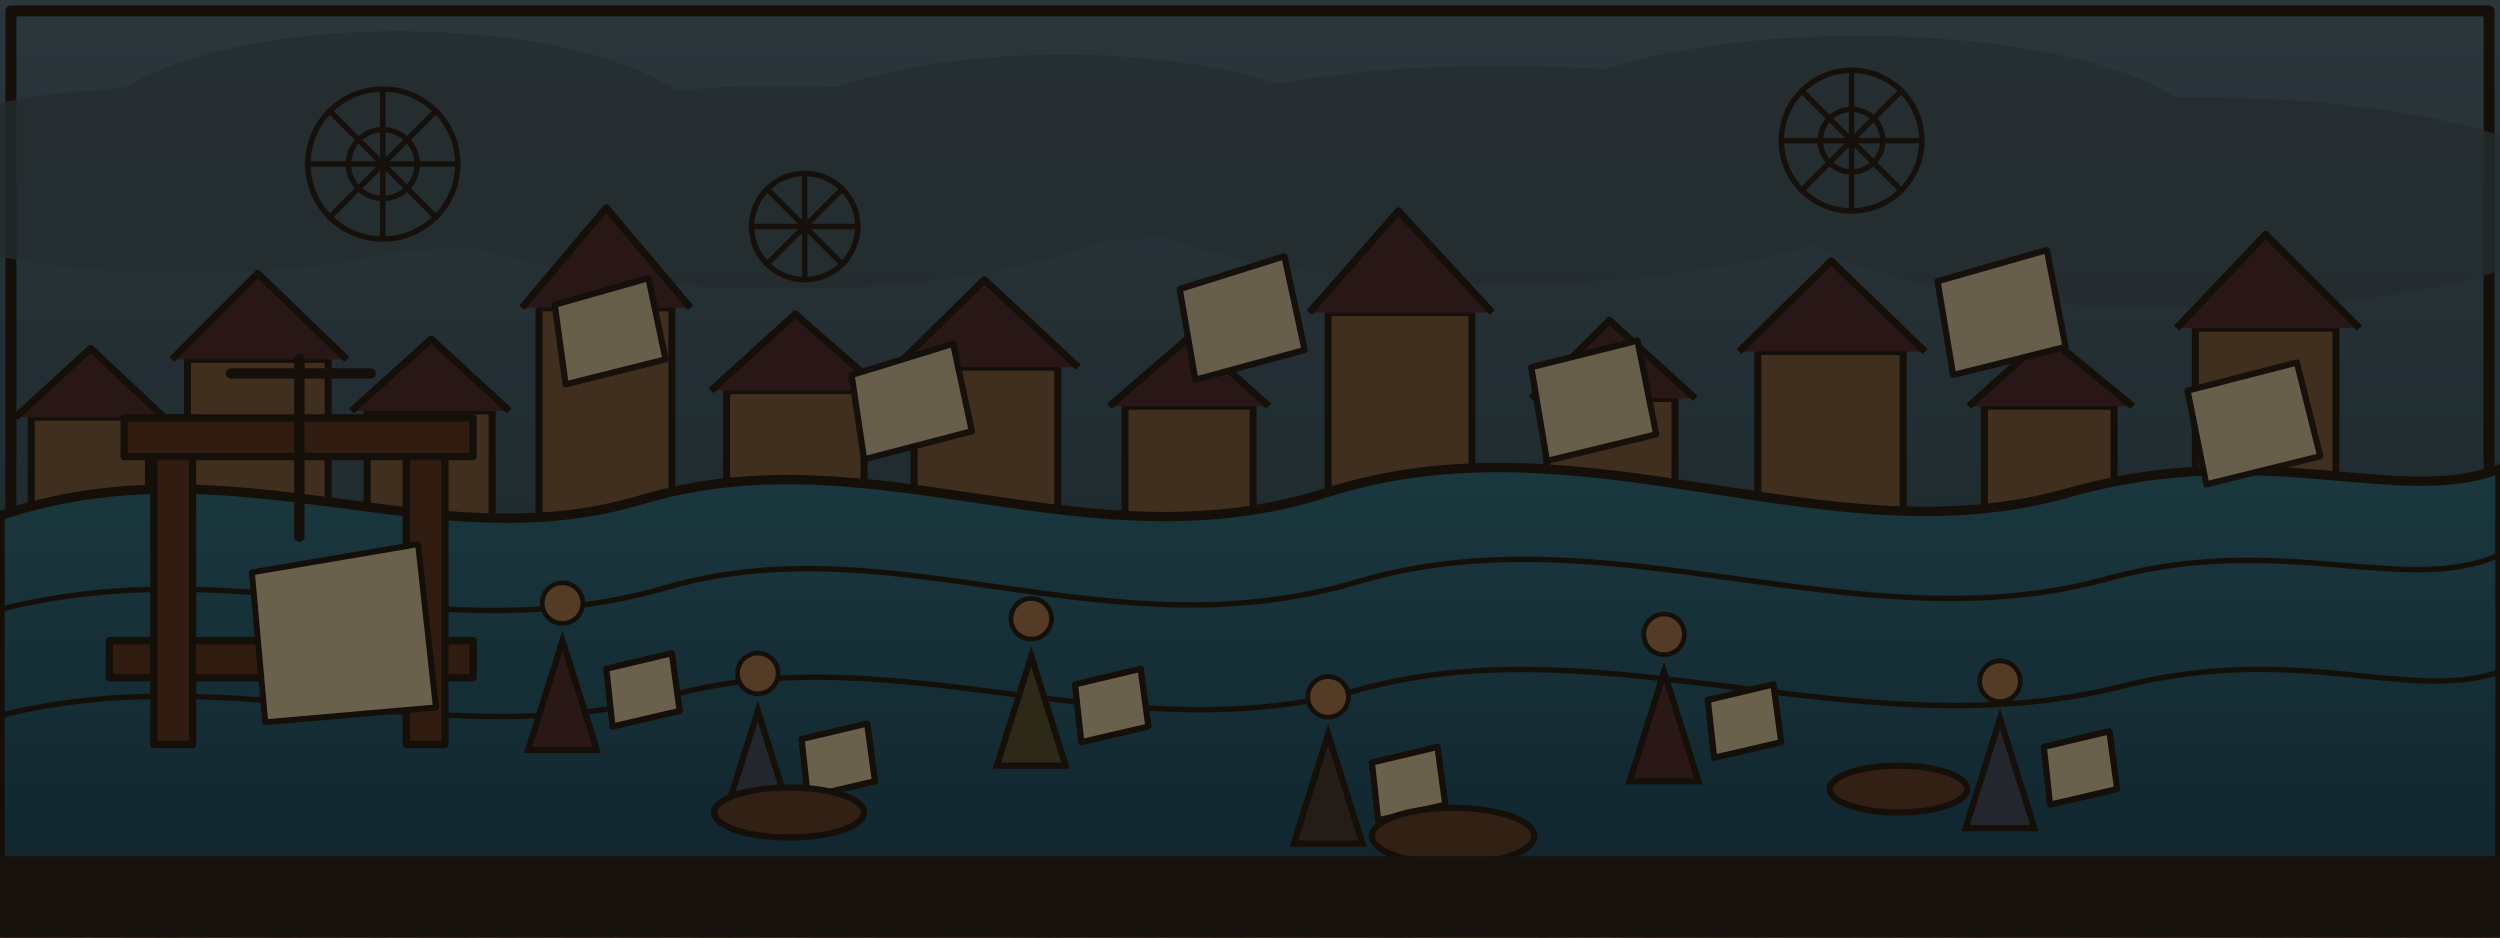
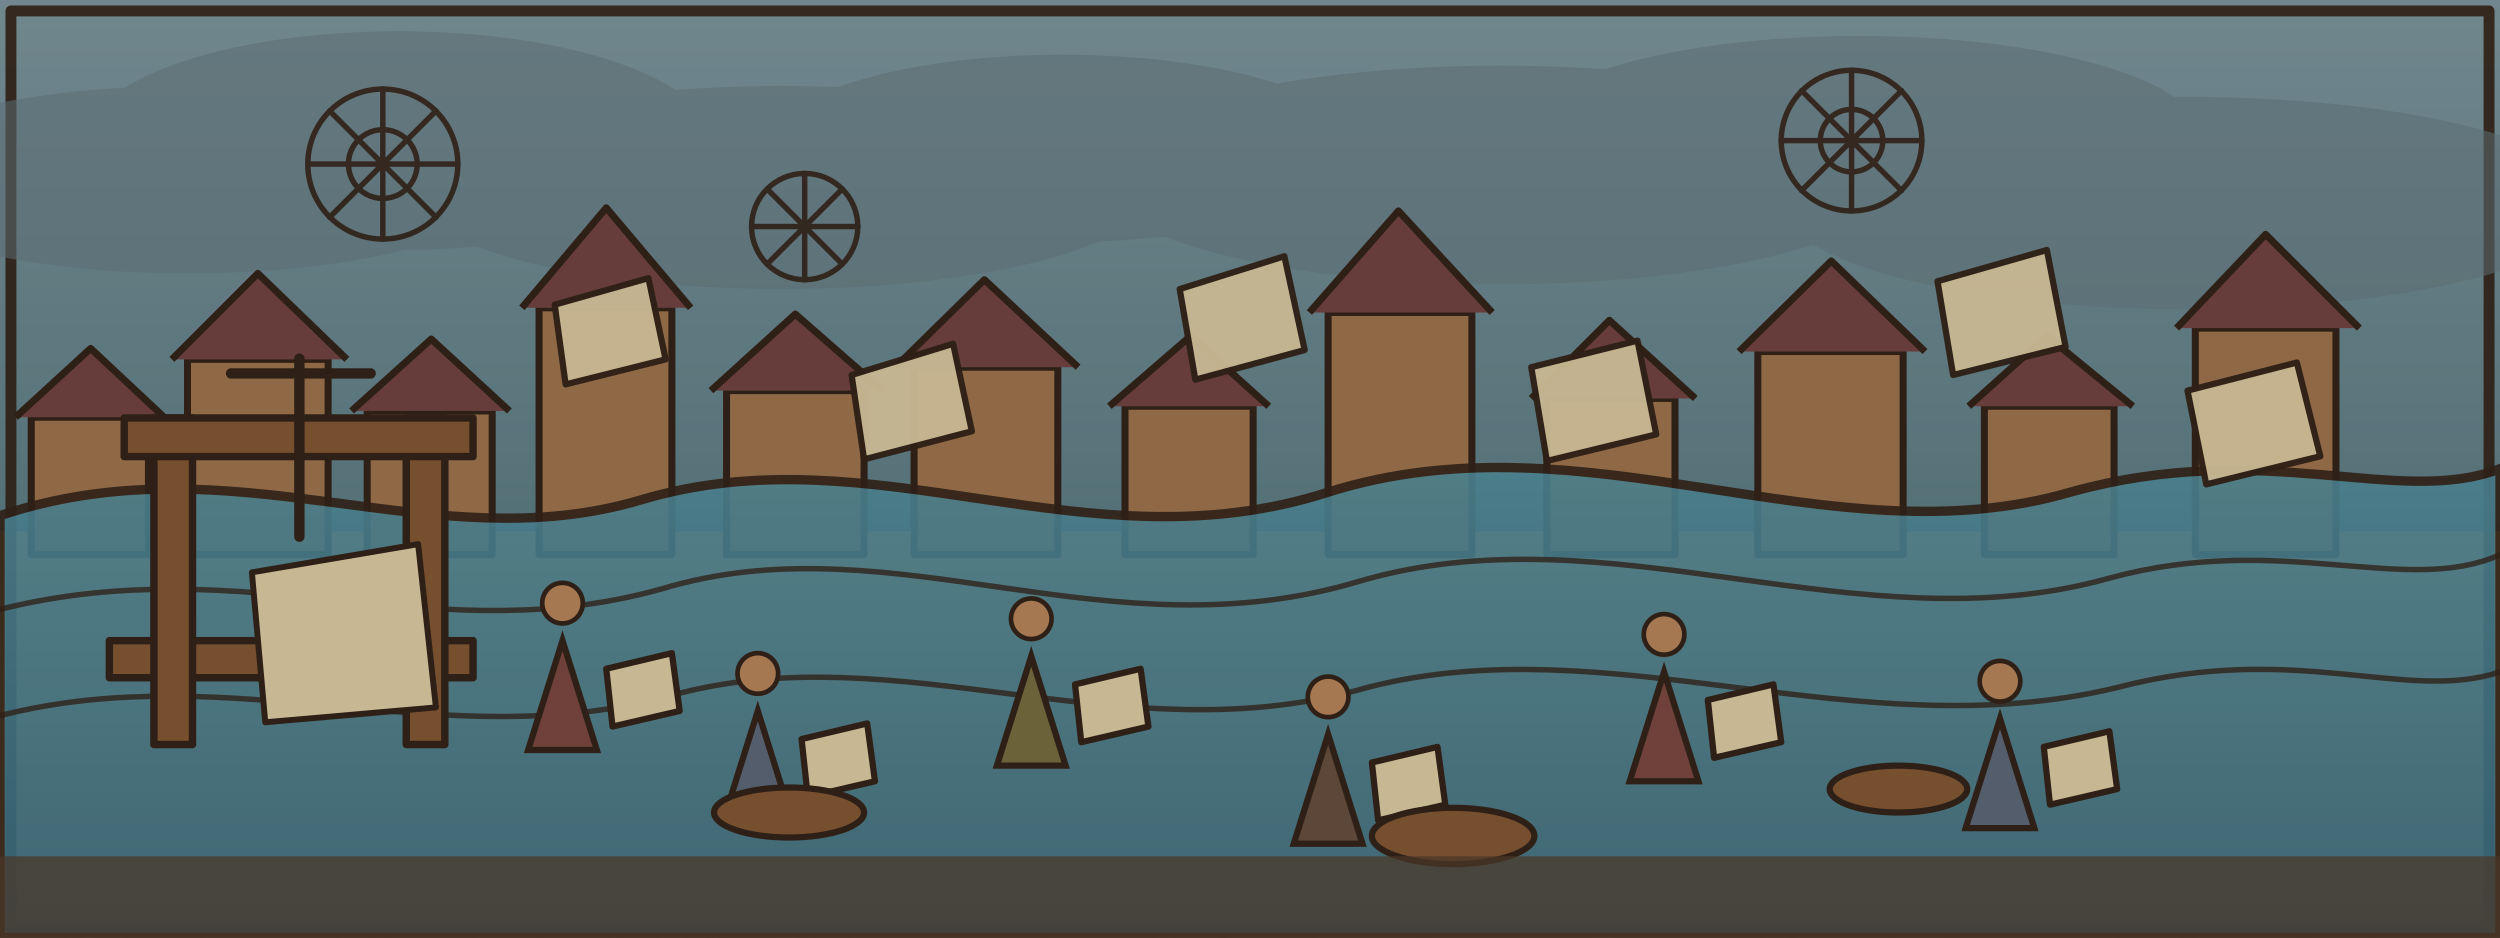
<svg xmlns="http://www.w3.org/2000/svg" viewBox="0 0 1600 600" width="1600" height="600">
  <defs>
    <linearGradient id="sky" x1="0" y1="0" x2="0" y2="1">
-       <stop offset="0" stop-color="#617985" />
-       <stop offset="1" stop-color="#435f68" />
+       <stop offset="0" stop-color="#8aa4ad" />
+       <stop offset="1" stop-color="#668991" />
    </linearGradient>
    <linearGradient id="flood" x1="0" y1="0" x2="0" y2="1">
-       <stop offset="0" stop-color="#3a7b8b" />
-       <stop offset="1" stop-color="#234d61" />
+       <stop offset="0" stop-color="#5a9aab" />
+       <stop offset="1" stop-color="#3f7890" />
    </linearGradient>
    <filter id="grain">
      <feTurbulence type="fractalNoise" baseFrequency="0.025" numOctaves="3" seed="157" />
      <feColorMatrix type="saturate" values="0" />
      <feComponentTransfer>
-         <feFuncA type="table" tableValues="0 0.16" />
+         <feFuncA type="table" tableValues="0 0.05" />
      </feComponentTransfer>
      <feBlend mode="multiply" in2="SourceGraphic" />
    </filter>
    <style>
-       .ink{stroke:#2e2117;stroke-width:7;stroke-linecap:round;stroke-linejoin:round;fill:none}
-       .thin{stroke:#2e2117;stroke-width:3.5;stroke-linecap:round;stroke-linejoin:round;fill:none}
-       .paper{fill:#ead7a9;stroke:#2e2117;stroke-width:4;stroke-linejoin:round}
-       .town{fill:#8d6944;stroke:#2e2117;stroke-width:4.5;stroke-linejoin:round}
-       .roof{fill:#583231;stroke:#2e2117;stroke-width:4.5;stroke-linejoin:round}
-       .wood{fill:#6a3f25;stroke:#2e2117;stroke-width:5;stroke-linejoin:round}
+       .ink{stroke:#38271b;stroke-width:7;stroke-linecap:round;stroke-linejoin:round;fill:none}
+       .thin{stroke:#38271b;stroke-width:3.5;stroke-linecap:round;stroke-linejoin:round;fill:none}
+       .paper{fill:#f3dfb2;stroke:#38271b;stroke-width:4;stroke-linejoin:round}
+       .town{fill:#ae8056;stroke:#38271b;stroke-width:4.5;stroke-linejoin:round}
+       .roof{fill:#7c4b48;stroke:#38271b;stroke-width:4.5;stroke-linejoin:round}
+       .wood{fill:#906039;stroke:#38271b;stroke-width:5;stroke-linejoin:round}
    </style>
  </defs>
-   <rect width="1600" height="600" fill="#bc9666" />
+   <rect width="1600" height="600" fill="#d6ad73" />
  <rect width="1600" height="340" fill="url(#sky)" />
-   <rect x="7" y="7" width="1586" height="586" class="ink" />
-   <g fill="#4e6067" opacity="0.78">
+   <rect x="7" y="7" width="1586" height="586" class="ink" opacity="0.92" />
+   <g fill="#6f858d" opacity="0.55">
    <ellipse cx="120" cy="115" rx="210" ry="60" />
    <ellipse cx="255" cy="90" rx="200" ry="70" />
    <ellipse cx="500" cy="120" rx="240" ry="65" />
    <ellipse cx="680" cy="95" rx="190" ry="60" />
    <ellipse cx="960" cy="112" rx="260" ry="70" />
    <ellipse cx="1190" cy="88" rx="220" ry="65" />
    <ellipse cx="1400" cy="130" rx="260" ry="68" />
  </g>
-   <g class="thin" opacity="0.95">
+   <g class="thin" opacity="0.9">
    <g transform="translate(245 105)">
      <circle r="48" />
      <circle r="22" />
      <path d="M0,-48 V48M-48,0 H48M-34,-34 L34,34M34,-34 L-34,34" />
    </g>
    <g transform="translate(515 145)">
      <circle r="34" />
      <path d="M0,-34 V34M-34,0 H34M-24,-24 L24,24M24,-24 L-24,24" />
    </g>
    <g transform="translate(1185 90)">
      <circle r="45" />
      <circle r="20" />
      <path d="M0,-45 V45M-45,0 H45M-32,-32 L32,32M32,-32 L-32,32" />
    </g>
  </g>
  <g transform="translate(0 355)">
    <g>
      <rect x="20" y="-88" width="75" height="88" class="town" />
      <path d="M10 -88 L58 -132 L105 -88" class="roof" />
      <rect x="120" y="-125" width="90" height="125" class="town" />
      <path d="M110 -125 L165 -180 L222 -125" class="roof" />
      <rect x="235" y="-92" width="80" height="92" class="town" />
      <path d="M225 -92 L276 -138 L326 -92" class="roof" />
      <rect x="345" y="-158" width="85" height="158" class="town" />
      <path d="M334 -158 L388 -222 L442 -158" class="roof" />
      <rect x="465" y="-105" width="88" height="105" class="town" />
      <path d="M455 -105 L509 -154 L565 -105" class="roof" />
      <rect x="585" y="-120" width="92" height="120" class="town" />
      <path d="M573 -120 L630 -176 L690 -120" class="roof" />
      <rect x="720" y="-95" width="82" height="95" class="town" />
      <path d="M710 -95 L762 -140 L812 -95" class="roof" />
      <rect x="850" y="-155" width="92" height="155" class="town" />
      <path d="M838 -155 L895 -220 L955 -155" class="roof" />
      <rect x="990" y="-100" width="82" height="100" class="town" />
      <path d="M980 -100 L1030 -150 L1085 -100" class="roof" />
      <rect x="1125" y="-130" width="93" height="130" class="town" />
      <path d="M1113 -130 L1172 -188 L1232 -130" class="roof" />
      <rect x="1270" y="-95" width="83" height="95" class="town" />
      <path d="M1260 -95 L1310 -140 L1365 -95" class="roof" />
      <rect x="1405" y="-145" width="90" height="145" class="town" />
      <path d="M1393 -145 L1450 -205 L1510 -145" class="roof" />
    </g>
  </g>
-   <path d="M0 330 C150 280 275 360 410 320 C560 275 695 365 850 315 C1015 263 1170 360 1325 315 C1450 280 1535 325 1600 300 V600 H0 Z" fill="url(#flood)" stroke="#2e2117" stroke-width="6" />
-   <path d="M0 390 C160 350 280 420 430 375 C575 335 710 420 870 372 C1030 325 1190 415 1350 370 C1460 340 1540 382 1600 355" class="thin" />
-   <path d="M0 458 C150 420 285 485 430 445 C575 405 720 485 875 440 C1030 400 1190 480 1355 440 C1470 410 1540 450 1600 430" class="thin" />
+   <path d="M0 330 C150 280 275 360 410 320 C560 275 695 365 850 315 C1015 263 1170 360 1325 315 C1450 280 1535 325 1600 300 V600 H0 Z" fill="url(#flood)" stroke="#38271b" stroke-width="6" opacity="0.9" />
+   <path d="M0 390 C160 350 280 420 430 375 C575 335 710 420 870 372 C1030 325 1190 415 1350 370 C1460 340 1540 382 1600 355" class="thin" opacity="0.78" />
+   <path d="M0 458 C150 420 285 485 430 445 C575 405 720 485 875 440 C1030 400 1190 480 1355 440 C1470 410 1540 450 1600 430" class="thin" opacity="0.78" />
  <g transform="translate(70 410) scale(0.95)">
    <rect x="0" y="0" width="245" height="25" class="wood" />
    <rect x="30" y="-150" width="26" height="220" class="wood" />
    <rect x="200" y="-150" width="26" height="220" class="wood" />
    <rect x="10" y="-150" width="235" height="26" class="wood" />
    <path d="M128 -190 V-70M82 -180 H176" class="ink" />
    <polygon points="96,-46 208,-65 220,45 105,55" class="paper" />
  </g>
  <g>
    <g transform="translate(360 410)">
-       <path d="M0 0 L22 70 L-22 70 Z" fill="#5c3531" stroke="#2e2117" stroke-width="4" />
-       <circle cy="-24" r="13" fill="#b98255" stroke="#2e2117" stroke-width="3" />
+       <path d="M0 0 L22 70 L-22 70 Z" fill="#874f47" stroke="#38271b" stroke-width="4" />
+       <circle cy="-24" r="13" fill="#c99363" stroke="#38271b" stroke-width="3" />
      <polygon points="28,18 70,8 75,45 32,55" class="paper" />
    </g>
    <g transform="translate(485 455)">
-       <path d="M0 0 L22 70 L-22 70 Z" fill="#4d5664" stroke="#2e2117" stroke-width="4" />
-       <circle cy="-24" r="13" fill="#b98255" stroke="#2e2117" stroke-width="3" />
+       <path d="M0 0 L22 70 L-22 70 Z" fill="#657282" stroke="#38271b" stroke-width="4" />
+       <circle cy="-24" r="13" fill="#c99363" stroke="#38271b" stroke-width="3" />
      <polygon points="28,18 70,8 75,45 32,55" class="paper" />
    </g>
    <g transform="translate(660 420)">
-       <path d="M0 0 L22 70 L-22 70 Z" fill="#625a38" stroke="#2e2117" stroke-width="4" />
-       <circle cy="-24" r="13" fill="#b98255" stroke="#2e2117" stroke-width="3" />
+       <path d="M0 0 L22 70 L-22 70 Z" fill="#827847" stroke="#38271b" stroke-width="4" />
+       <circle cy="-24" r="13" fill="#c99363" stroke="#38271b" stroke-width="3" />
      <polygon points="28,18 70,8 75,45 32,55" class="paper" />
    </g>
    <g transform="translate(850 470)">
-       <path d="M0 0 L22 70 L-22 70 Z" fill="#4f3e32" stroke="#2e2117" stroke-width="4" />
-       <circle cy="-24" r="13" fill="#b98255" stroke="#2e2117" stroke-width="3" />
+       <path d="M0 0 L22 70 L-22 70 Z" fill="#705745" stroke="#38271b" stroke-width="4" />
+       <circle cy="-24" r="13" fill="#c99363" stroke="#38271b" stroke-width="3" />
      <polygon points="28,18 70,8 75,45 32,55" class="paper" />
    </g>
    <g transform="translate(1065 430)">
-       <path d="M0 0 L22 70 L-22 70 Z" fill="#5c3531" stroke="#2e2117" stroke-width="4" />
-       <circle cy="-24" r="13" fill="#b98255" stroke="#2e2117" stroke-width="3" />
+       <path d="M0 0 L22 70 L-22 70 Z" fill="#874f47" stroke="#38271b" stroke-width="4" />
+       <circle cy="-24" r="13" fill="#c99363" stroke="#38271b" stroke-width="3" />
      <polygon points="28,18 70,8 75,45 32,55" class="paper" />
    </g>
    <g transform="translate(1280 460)">
-       <path d="M0 0 L22 70 L-22 70 Z" fill="#4d5664" stroke="#2e2117" stroke-width="4" />
-       <circle cy="-24" r="13" fill="#b98255" stroke="#2e2117" stroke-width="3" />
+       <path d="M0 0 L22 70 L-22 70 Z" fill="#657282" stroke="#38271b" stroke-width="4" />
+       <circle cy="-24" r="13" fill="#c99363" stroke="#38271b" stroke-width="3" />
      <polygon points="28,18 70,8 75,45 32,55" class="paper" />
    </g>
  </g>
  <g opacity="0.96">
    <polygon points="355,195 415,178 426,230 362,246" class="paper" />
    <polygon points="545,240 610,220 622,276 553,294" class="paper" />
    <polygon points="755,185 822,164 835,224 765,243" class="paper" />
    <polygon points="980,235 1048,218 1060,278 990,295" class="paper" />
    <polygon points="1240,180 1310,160 1322,222 1250,240" class="paper" />
    <polygon points="1400,250 1470,232 1485,292 1412,310" class="paper" />
  </g>
-   <g fill="#71462d" stroke="#2e2117" stroke-width="4">
+   <g fill="#906039" stroke="#38271b" stroke-width="4">
    <ellipse cx="505" cy="520" rx="48" ry="16" />
    <ellipse cx="930" cy="535" rx="52" ry="18" />
    <ellipse cx="1215" cy="505" rx="44" ry="15" />
  </g>
-   <rect x="0" y="548" width="1600" height="52" fill="#34271d" />
-   <rect width="1600" height="600" filter="url(#grain)" opacity="0.55" />
+   <rect x="0" y="548" width="1600" height="52" fill="#5a4330" opacity="0.72" />
+   <rect width="1600" height="600" filter="url(#grain)" opacity="0.18" />
</svg>
